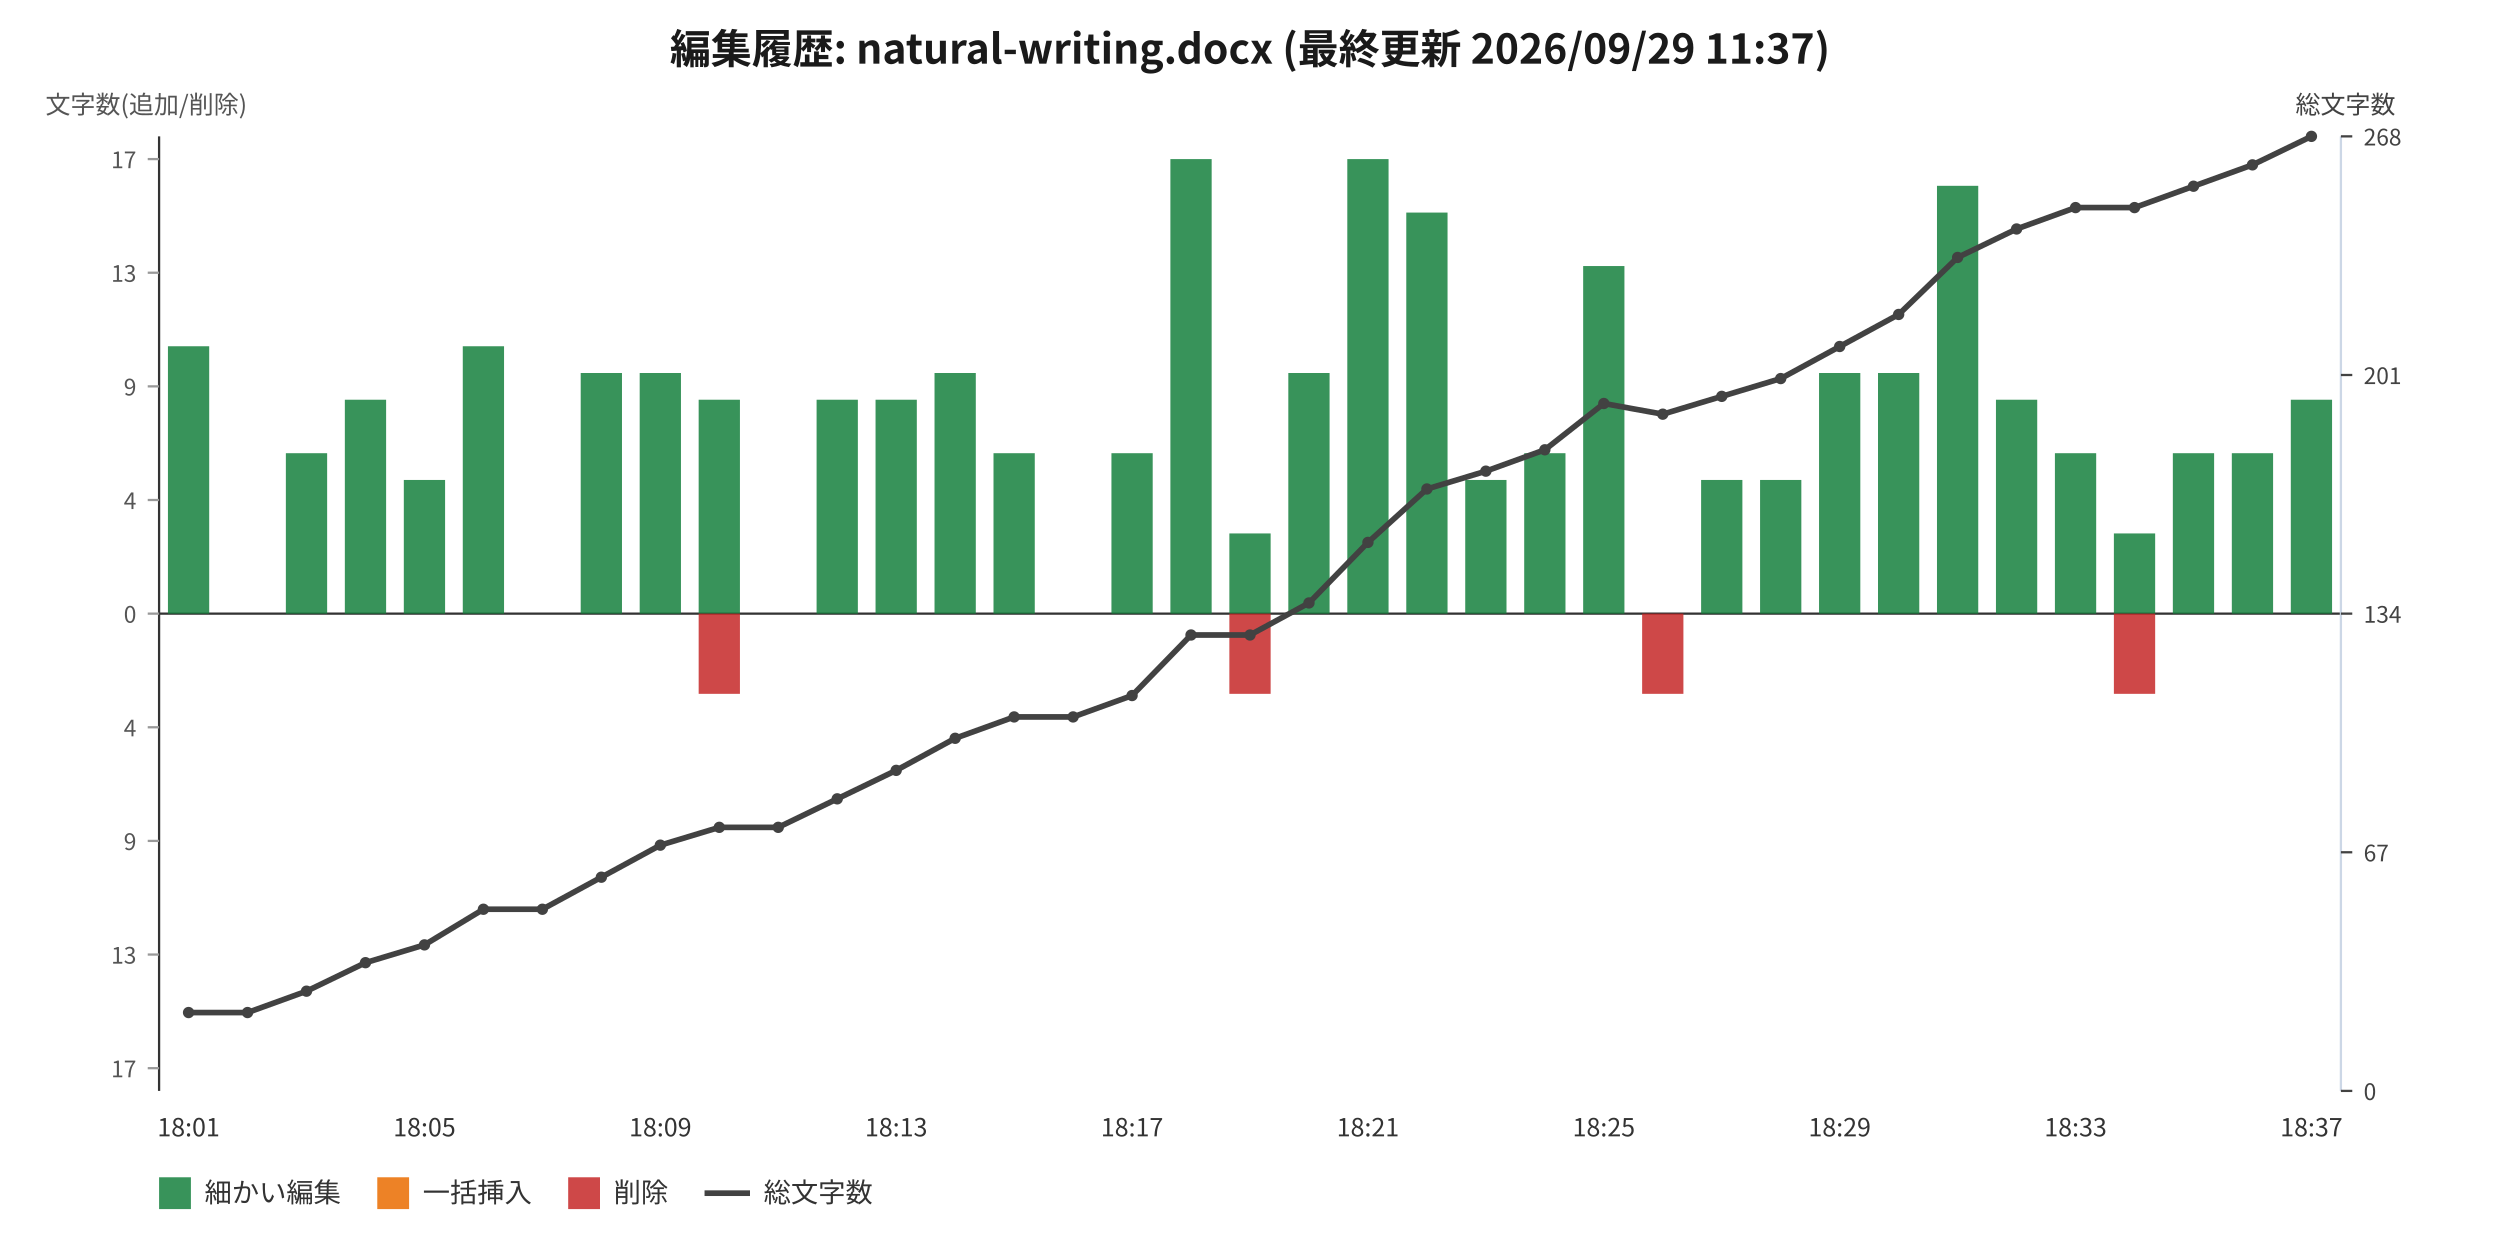
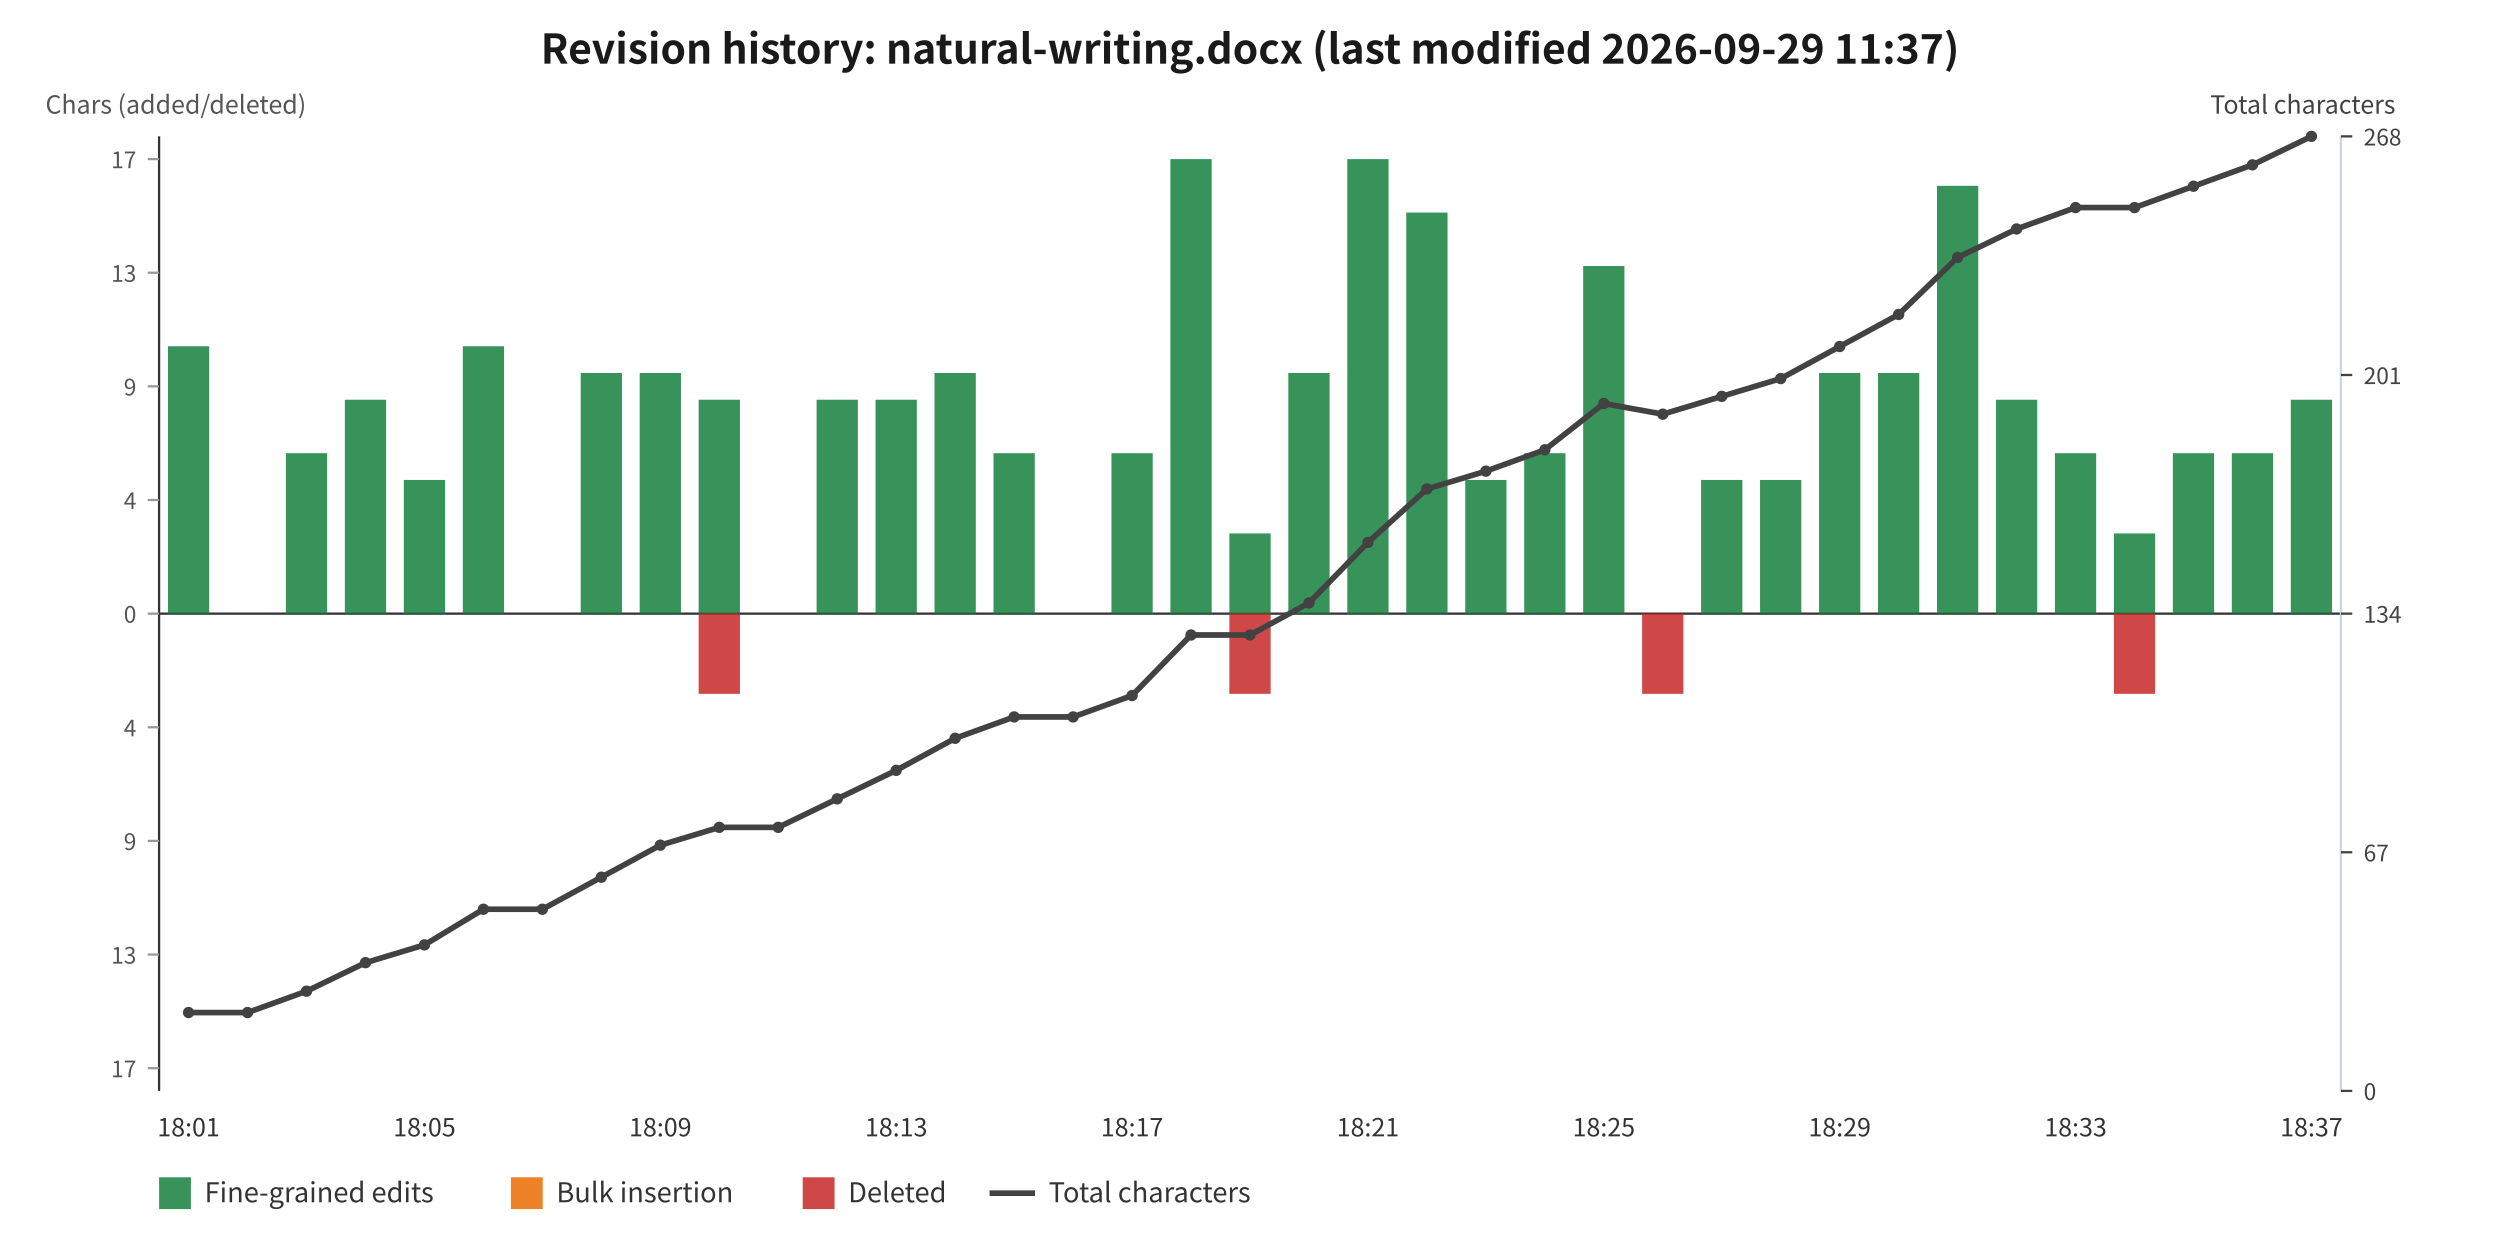
<svg xmlns="http://www.w3.org/2000/svg" width="1100" height="550" viewBox="0 0 1100 550" font-family="'Noto Sans CJK JP', 'Noto Sans JP', 'Yu Gothic', 'Hiragino Sans', Meiryo, 'MS PGothic', 'Helvetica Neue', Arial, sans-serif">
  <rect width="100%" height="100%" fill="#ffffff" />
-   <text x="550" y="28" text-anchor="middle" font-size="18" font-weight="bold" fill="#1a1a1a">編集履歴: natural-writing.docx (最終更新 2026/09/29 11:37)</text>
+   <text x="550" y="28" text-anchor="middle" font-size="18" font-weight="bold" fill="#1a1a1a">Revision history: natural-writing.docx (last modified 2026-09-29 11:37)</text>
  <line x1="70" y1="270" x2="1030" y2="270" stroke="#333" stroke-width="1" />
  <line x1="70" y1="60" x2="70" y2="480" stroke="#333" stroke-width="1" />
  <line x1="1030" y1="60" x2="1030" y2="480" stroke="#ccd7e6" stroke-width="1" />
  <line x1="65" y1="470.00" x2="70" y2="470.00" stroke="#999" />
  <text x="60" y="474.00" font-size="10" fill="#555" text-anchor="end">17</text>
  <line x1="65" y1="420.00" x2="70" y2="420.00" stroke="#999" />
  <text x="60" y="424.00" font-size="10" fill="#555" text-anchor="end">13</text>
  <line x1="65" y1="370.00" x2="70" y2="370.00" stroke="#999" />
  <text x="60" y="374.00" font-size="10" fill="#555" text-anchor="end">9</text>
  <line x1="65" y1="320.00" x2="70" y2="320.00" stroke="#999" />
  <text x="60" y="324.00" font-size="10" fill="#555" text-anchor="end">4</text>
  <line x1="65" y1="270.00" x2="70" y2="270.00" stroke="#999" />
  <text x="60" y="274.00" font-size="10" fill="#555" text-anchor="end">0</text>
  <line x1="65" y1="220.00" x2="70" y2="220.00" stroke="#999" />
  <text x="60" y="224.00" font-size="10" fill="#555" text-anchor="end">4</text>
  <line x1="65" y1="170.00" x2="70" y2="170.00" stroke="#999" />
  <text x="60" y="174.00" font-size="10" fill="#555" text-anchor="end">9</text>
  <line x1="65" y1="120.00" x2="70" y2="120.00" stroke="#999" />
  <text x="60" y="124.00" font-size="10" fill="#555" text-anchor="end">13</text>
  <line x1="65" y1="70.00" x2="70" y2="70.00" stroke="#999" />
  <text x="60" y="74.00" font-size="10" fill="#555" text-anchor="end">17</text>
  <line x1="1030.00" y1="480.00" x2="1035.00" y2="480.00" stroke="#424242" />
  <text x="1040.00" y="484.00" font-size="10" fill="#424242" text-anchor="start">0</text>
  <line x1="1030.00" y1="375.00" x2="1035.00" y2="375.00" stroke="#424242" />
  <text x="1040.00" y="379.00" font-size="10" fill="#424242" text-anchor="start">67</text>
  <line x1="1030.00" y1="270.00" x2="1035.00" y2="270.00" stroke="#424242" />
  <text x="1040.00" y="274.00" font-size="10" fill="#424242" text-anchor="start">134</text>
  <line x1="1030.00" y1="165.00" x2="1035.00" y2="165.00" stroke="#424242" />
  <text x="1040.00" y="169.00" font-size="10" fill="#424242" text-anchor="start">201</text>
  <line x1="1030.00" y1="60.00" x2="1035.00" y2="60.00" stroke="#424242" />
  <text x="1040.00" y="64.00" font-size="10" fill="#424242" text-anchor="start">268</text>
  <text x="82.97" y="500.00" font-size="11" fill="#333" text-anchor="middle">18:01</text>
  <text x="186.76" y="500.00" font-size="11" fill="#333" text-anchor="middle">18:05</text>
  <text x="290.54" y="500.00" font-size="11" fill="#333" text-anchor="middle">18:09</text>
  <text x="394.32" y="500.00" font-size="11" fill="#333" text-anchor="middle">18:13</text>
  <text x="498.11" y="500.00" font-size="11" fill="#333" text-anchor="middle">18:17</text>
  <text x="601.89" y="500.00" font-size="11" fill="#333" text-anchor="middle">18:21</text>
  <text x="705.68" y="500.00" font-size="11" fill="#333" text-anchor="middle">18:25</text>
  <text x="809.46" y="500.00" font-size="11" fill="#333" text-anchor="middle">18:29</text>
  <text x="913.24" y="500.00" font-size="11" fill="#333" text-anchor="middle">18:33</text>
  <text x="1017.03" y="500.00" font-size="11" fill="#333" text-anchor="middle">18:37</text>
  <g>
    <rect x="73.89" y="152.35" width="18.16" height="117.65" fill="rgb(22,128,61)" fill-opacity="0.85" />
    <rect x="125.78" y="199.41" width="18.16" height="70.59" fill="rgb(22,128,61)" fill-opacity="0.85" />
    <rect x="151.73" y="175.88" width="18.16" height="94.12" fill="rgb(22,128,61)" fill-opacity="0.85" />
    <rect x="177.68" y="211.18" width="18.16" height="58.82" fill="rgb(22,128,61)" fill-opacity="0.85" />
    <rect x="203.62" y="152.35" width="18.16" height="117.65" fill="rgb(22,128,61)" fill-opacity="0.85" />
    <rect x="255.51" y="164.12" width="18.16" height="105.88" fill="rgb(22,128,61)" fill-opacity="0.85" />
    <rect x="281.46" y="164.12" width="18.16" height="105.88" fill="rgb(22,128,61)" fill-opacity="0.85" />
    <rect x="307.41" y="175.88" width="18.16" height="94.12" fill="rgb(22,128,61)" fill-opacity="0.85" />
    <rect x="307.41" y="270.00" width="18.16" height="35.29" fill="rgb(198,40,40)" fill-opacity="0.85" />
    <rect x="359.30" y="175.88" width="18.16" height="94.12" fill="rgb(22,128,61)" fill-opacity="0.85" />
    <rect x="385.24" y="175.88" width="18.16" height="94.12" fill="rgb(22,128,61)" fill-opacity="0.85" />
    <rect x="411.19" y="164.12" width="18.16" height="105.88" fill="rgb(22,128,61)" fill-opacity="0.85" />
    <rect x="437.14" y="199.41" width="18.16" height="70.59" fill="rgb(22,128,61)" fill-opacity="0.85" />
    <rect x="489.03" y="199.41" width="18.16" height="70.59" fill="rgb(22,128,61)" fill-opacity="0.85" />
    <rect x="514.97" y="70.00" width="18.16" height="200.00" fill="rgb(22,128,61)" fill-opacity="0.85" />
    <rect x="540.92" y="234.71" width="18.16" height="35.29" fill="rgb(22,128,61)" fill-opacity="0.85" />
    <rect x="540.92" y="270.00" width="18.16" height="35.29" fill="rgb(198,40,40)" fill-opacity="0.85" />
    <rect x="566.86" y="164.12" width="18.16" height="105.88" fill="rgb(22,128,61)" fill-opacity="0.85" />
    <rect x="592.81" y="70.00" width="18.16" height="200.00" fill="rgb(22,128,61)" fill-opacity="0.85" />
    <rect x="618.76" y="93.53" width="18.16" height="176.47" fill="rgb(22,128,61)" fill-opacity="0.85" />
    <rect x="644.70" y="211.18" width="18.16" height="58.82" fill="rgb(22,128,61)" fill-opacity="0.85" />
    <rect x="670.65" y="199.41" width="18.16" height="70.59" fill="rgb(22,128,61)" fill-opacity="0.85" />
    <rect x="696.59" y="117.06" width="18.16" height="152.94" fill="rgb(22,128,61)" fill-opacity="0.85" />
    <rect x="722.54" y="270.00" width="18.16" height="35.29" fill="rgb(198,40,40)" fill-opacity="0.85" />
    <rect x="748.49" y="211.18" width="18.16" height="58.82" fill="rgb(22,128,61)" fill-opacity="0.85" />
    <rect x="774.43" y="211.18" width="18.16" height="58.82" fill="rgb(22,128,61)" fill-opacity="0.85" />
    <rect x="800.38" y="164.12" width="18.16" height="105.88" fill="rgb(22,128,61)" fill-opacity="0.85" />
    <rect x="826.32" y="164.12" width="18.16" height="105.88" fill="rgb(22,128,61)" fill-opacity="0.85" />
    <rect x="852.27" y="81.76" width="18.16" height="188.24" fill="rgb(22,128,61)" fill-opacity="0.85" />
    <rect x="878.22" y="175.88" width="18.16" height="94.12" fill="rgb(22,128,61)" fill-opacity="0.85" />
    <rect x="904.16" y="199.41" width="18.16" height="70.59" fill="rgb(22,128,61)" fill-opacity="0.85" />
    <rect x="930.11" y="234.71" width="18.16" height="35.29" fill="rgb(22,128,61)" fill-opacity="0.85" />
    <rect x="930.11" y="270.00" width="18.16" height="35.29" fill="rgb(198,40,40)" fill-opacity="0.85" />
    <rect x="956.05" y="199.41" width="18.16" height="70.59" fill="rgb(22,128,61)" fill-opacity="0.85" />
    <rect x="982.00" y="199.41" width="18.16" height="70.59" fill="rgb(22,128,61)" fill-opacity="0.85" />
    <rect x="1007.95" y="175.88" width="18.16" height="94.12" fill="rgb(22,128,61)" fill-opacity="0.85" />
  </g>
  <polyline points="82.97,445.52 108.92,445.52 134.86,436.12 160.81,423.58 186.76,415.75 212.70,400.07 238.65,400.07 264.59,385.97 290.54,371.87 316.49,364.03 342.43,364.03 368.38,351.49 394.32,338.96 420.27,324.85 446.22,315.45 472.16,315.45 498.11,306.04 524.05,279.40 550.00,279.40 575.95,265.30 601.89,238.66 627.84,215.15 653.78,207.31 679.73,197.91 705.68,177.54 731.62,182.24 757.57,174.40 783.51,166.57 809.46,152.46 835.41,138.36 861.35,113.28 887.30,100.75 913.24,91.34 939.19,91.34 965.14,81.94 991.08,72.54 1017.03,60.00" fill="none" stroke="#424242" stroke-width="2.5" />
  <g fill="#424242">
    <circle cx="82.97" cy="445.52" r="2.5" />
    <circle cx="108.92" cy="445.52" r="2.5" />
    <circle cx="134.86" cy="436.12" r="2.5" />
    <circle cx="160.81" cy="423.58" r="2.5" />
    <circle cx="186.76" cy="415.75" r="2.5" />
    <circle cx="212.70" cy="400.07" r="2.5" />
    <circle cx="238.65" cy="400.07" r="2.5" />
    <circle cx="264.59" cy="385.97" r="2.5" />
    <circle cx="290.54" cy="371.87" r="2.5" />
    <circle cx="316.49" cy="364.03" r="2.5" />
    <circle cx="342.43" cy="364.03" r="2.5" />
    <circle cx="368.38" cy="351.49" r="2.5" />
    <circle cx="394.32" cy="338.96" r="2.5" />
    <circle cx="420.27" cy="324.85" r="2.5" />
    <circle cx="446.22" cy="315.45" r="2.5" />
    <circle cx="472.16" cy="315.45" r="2.5" />
    <circle cx="498.11" cy="306.04" r="2.5" />
    <circle cx="524.05" cy="279.40" r="2.5" />
    <circle cx="550.00" cy="279.40" r="2.5" />
    <circle cx="575.95" cy="265.30" r="2.5" />
    <circle cx="601.89" cy="238.66" r="2.5" />
    <circle cx="627.84" cy="215.15" r="2.5" />
    <circle cx="653.78" cy="207.31" r="2.5" />
    <circle cx="679.73" cy="197.91" r="2.5" />
    <circle cx="705.68" cy="177.54" r="2.5" />
    <circle cx="731.62" cy="182.24" r="2.5" />
    <circle cx="757.57" cy="174.40" r="2.5" />
    <circle cx="783.51" cy="166.57" r="2.5" />
    <circle cx="809.46" cy="152.46" r="2.5" />
    <circle cx="835.41" cy="138.36" r="2.5" />
    <circle cx="861.35" cy="113.28" r="2.5" />
    <circle cx="887.30" cy="100.75" r="2.5" />
    <circle cx="913.24" cy="91.34" r="2.5" />
    <circle cx="939.19" cy="91.34" r="2.5" />
    <circle cx="965.14" cy="81.94" r="2.5" />
    <circle cx="991.08" cy="72.54" r="2.5" />
    <circle cx="1017.03" cy="60.00" r="2.5" />
  </g>
-   <text x="20" y="50" font-size="11" fill="#555">文字数(追加/削除)</text>
-   <text x="1010" y="50" font-size="11" fill="#424242">総文字数</text>
+   <text x="20" y="50" font-size="11" fill="#555">Chars (added/deleted)</text>
+   <text x="1054" y="50" font-size="11" fill="#424242" text-anchor="end">Total characters</text>
  <g transform="translate(70, 528)">
    <rect x="0" y="-10" width="14" height="14" fill="rgb(22,128,61)" fill-opacity="0.85" />
-     <text x="20" y="1" font-size="12" fill="#333">細かい編集</text>
-     <rect x="96" y="-10" width="14" height="14" fill="rgb(234,108,0)" fill-opacity="0.85" />
-     <text x="116" y="1" font-size="12" fill="#333">一括挿入</text>
-     <rect x="180" y="-10" width="14" height="14" fill="rgb(198,40,40)" fill-opacity="0.85" />
-     <text x="200" y="1" font-size="12" fill="#333">削除</text>
-     <line x1="240" y1="-3" x2="260" y2="-3" stroke="#424242" stroke-width="2.5" />
-     <text x="266" y="1" font-size="12" fill="#333">総文字数</text>
+     <text x="20" y="1" font-size="12" fill="#333">Fine-grained edits</text>
+     <rect x="154.8" y="-10" width="14" height="14" fill="rgb(234,108,0)" fill-opacity="0.85" />
+     <text x="174.8" y="1" font-size="12" fill="#333">Bulk insertion</text>
+     <rect x="283.2" y="-10" width="14" height="14" fill="rgb(198,40,40)" fill-opacity="0.85" />
+     <text x="303.2" y="1" font-size="12" fill="#333">Deleted</text>
+     <line x1="365.4" y1="-3" x2="385.4" y2="-3" stroke="#424242" stroke-width="2.5" />
+     <text x="391.4" y="1" font-size="12" fill="#333">Total characters</text>
  </g>
</svg>
